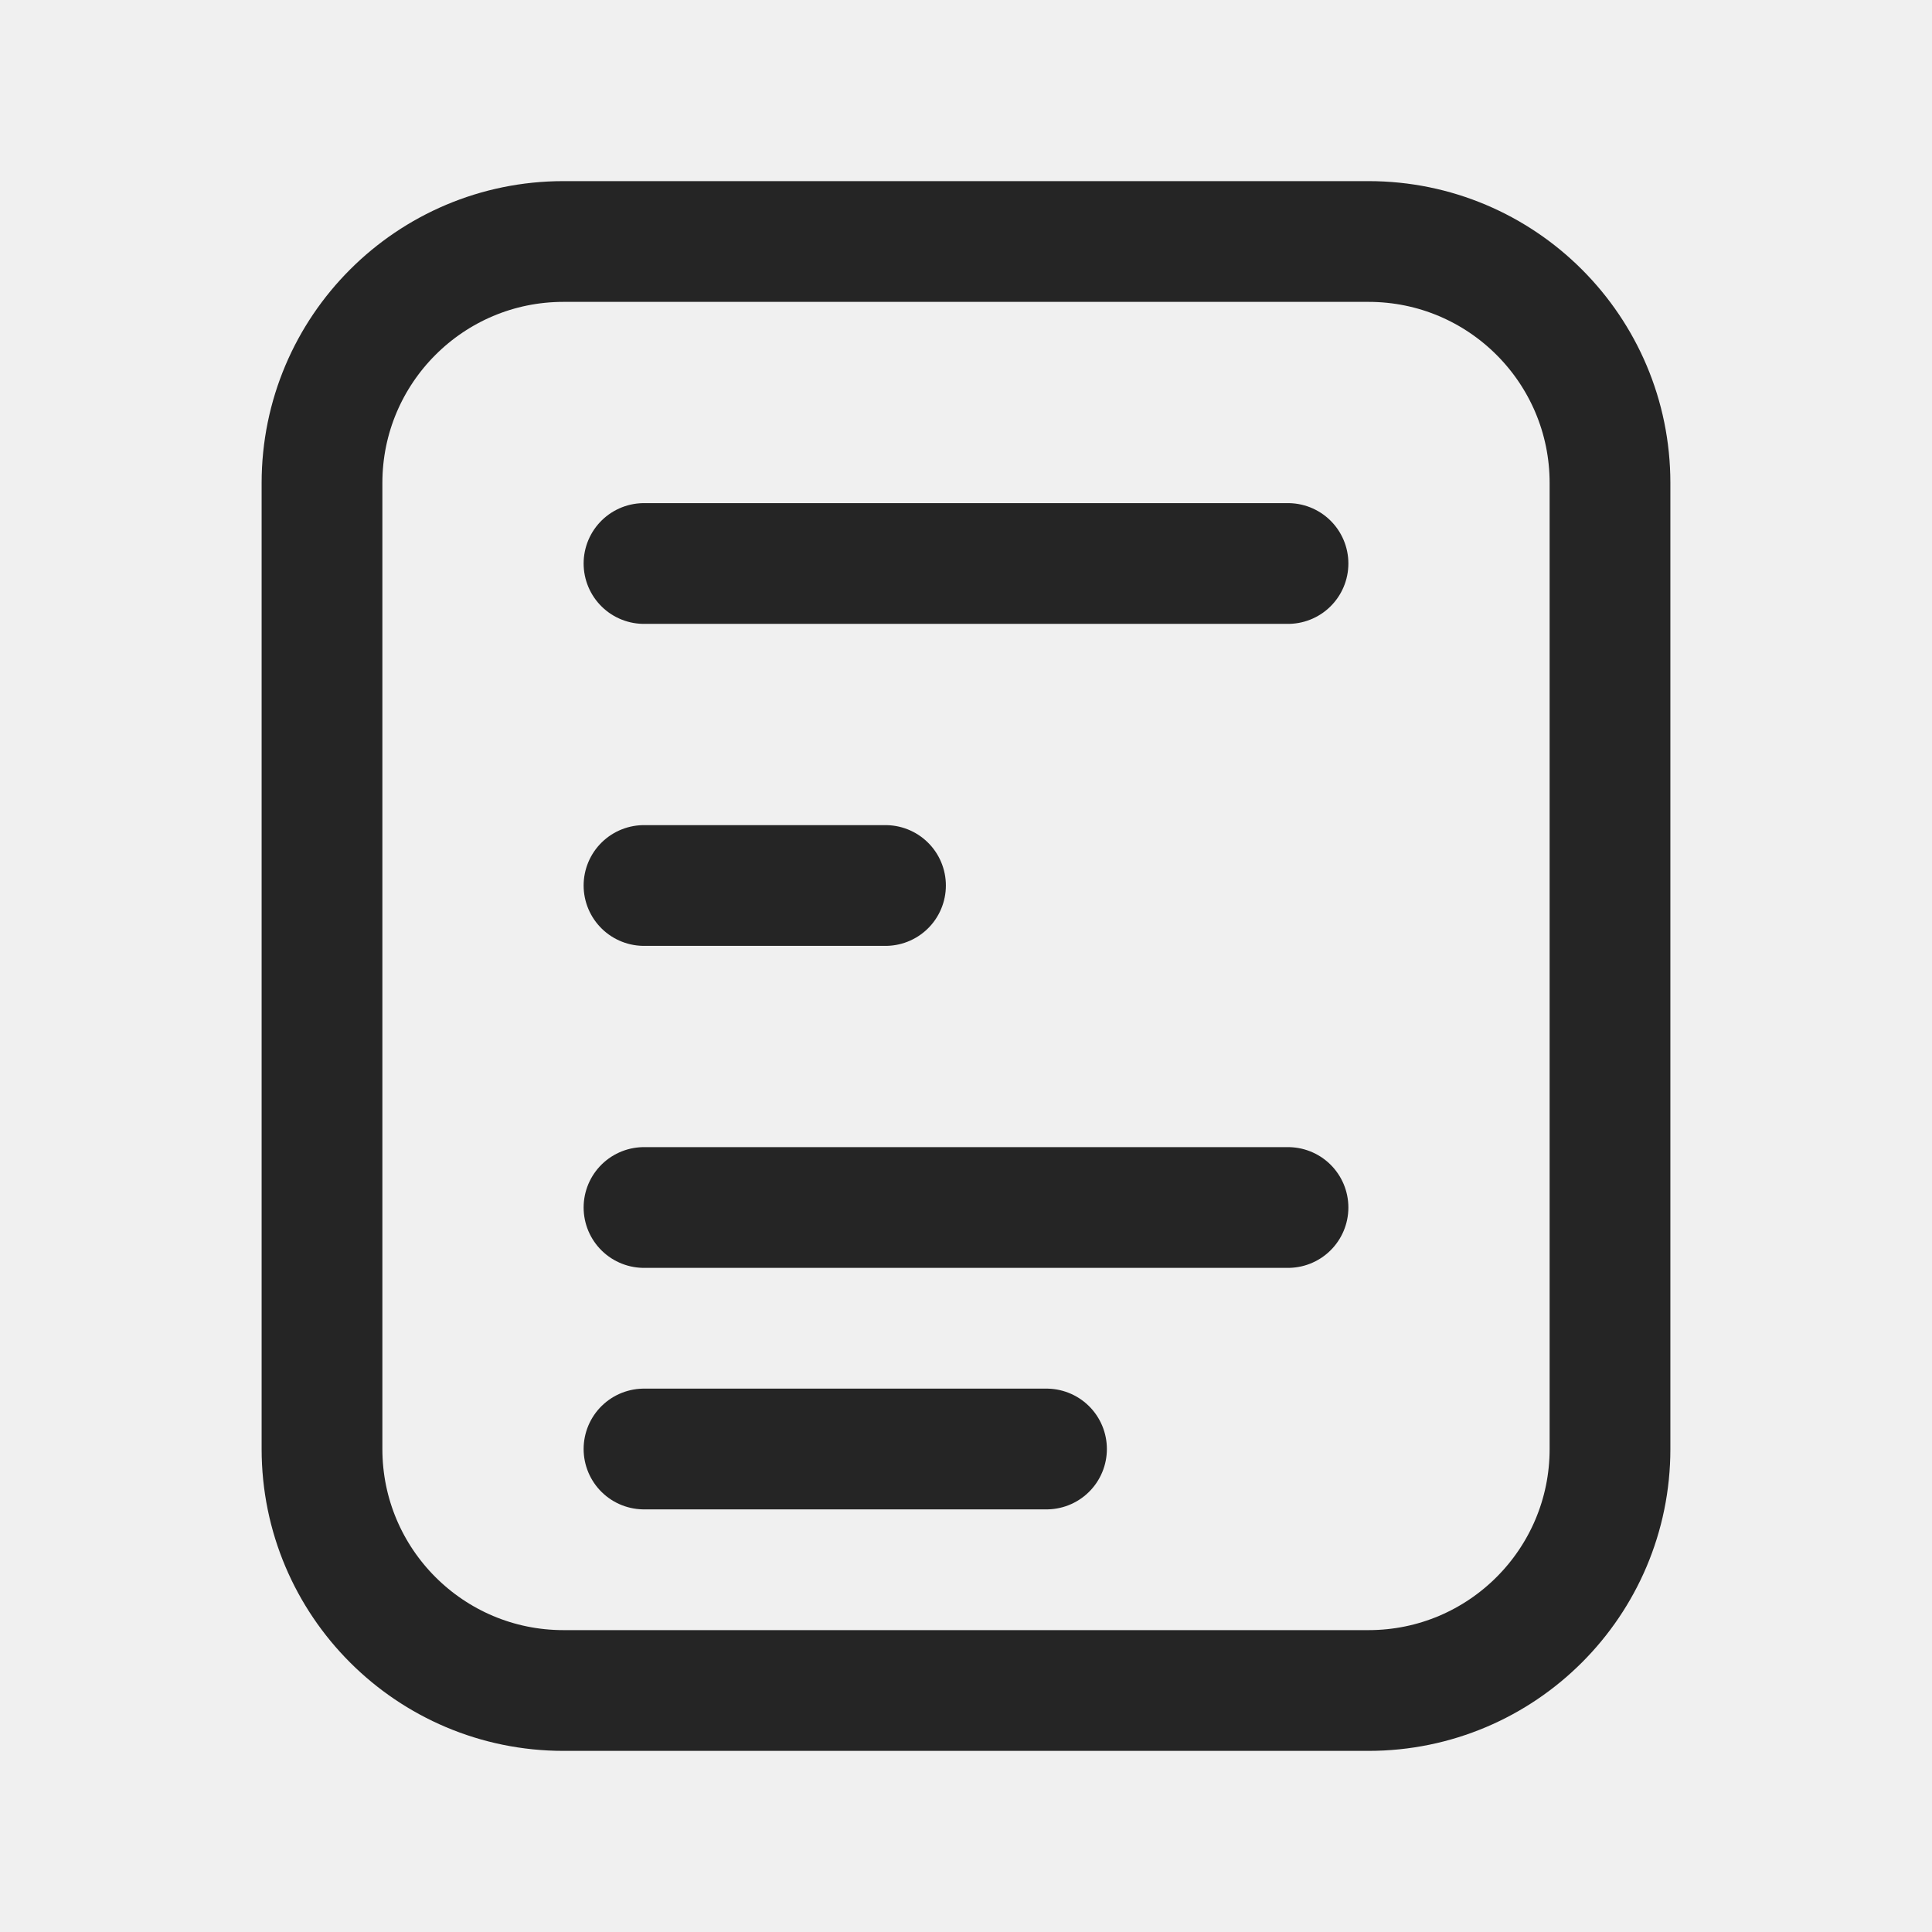
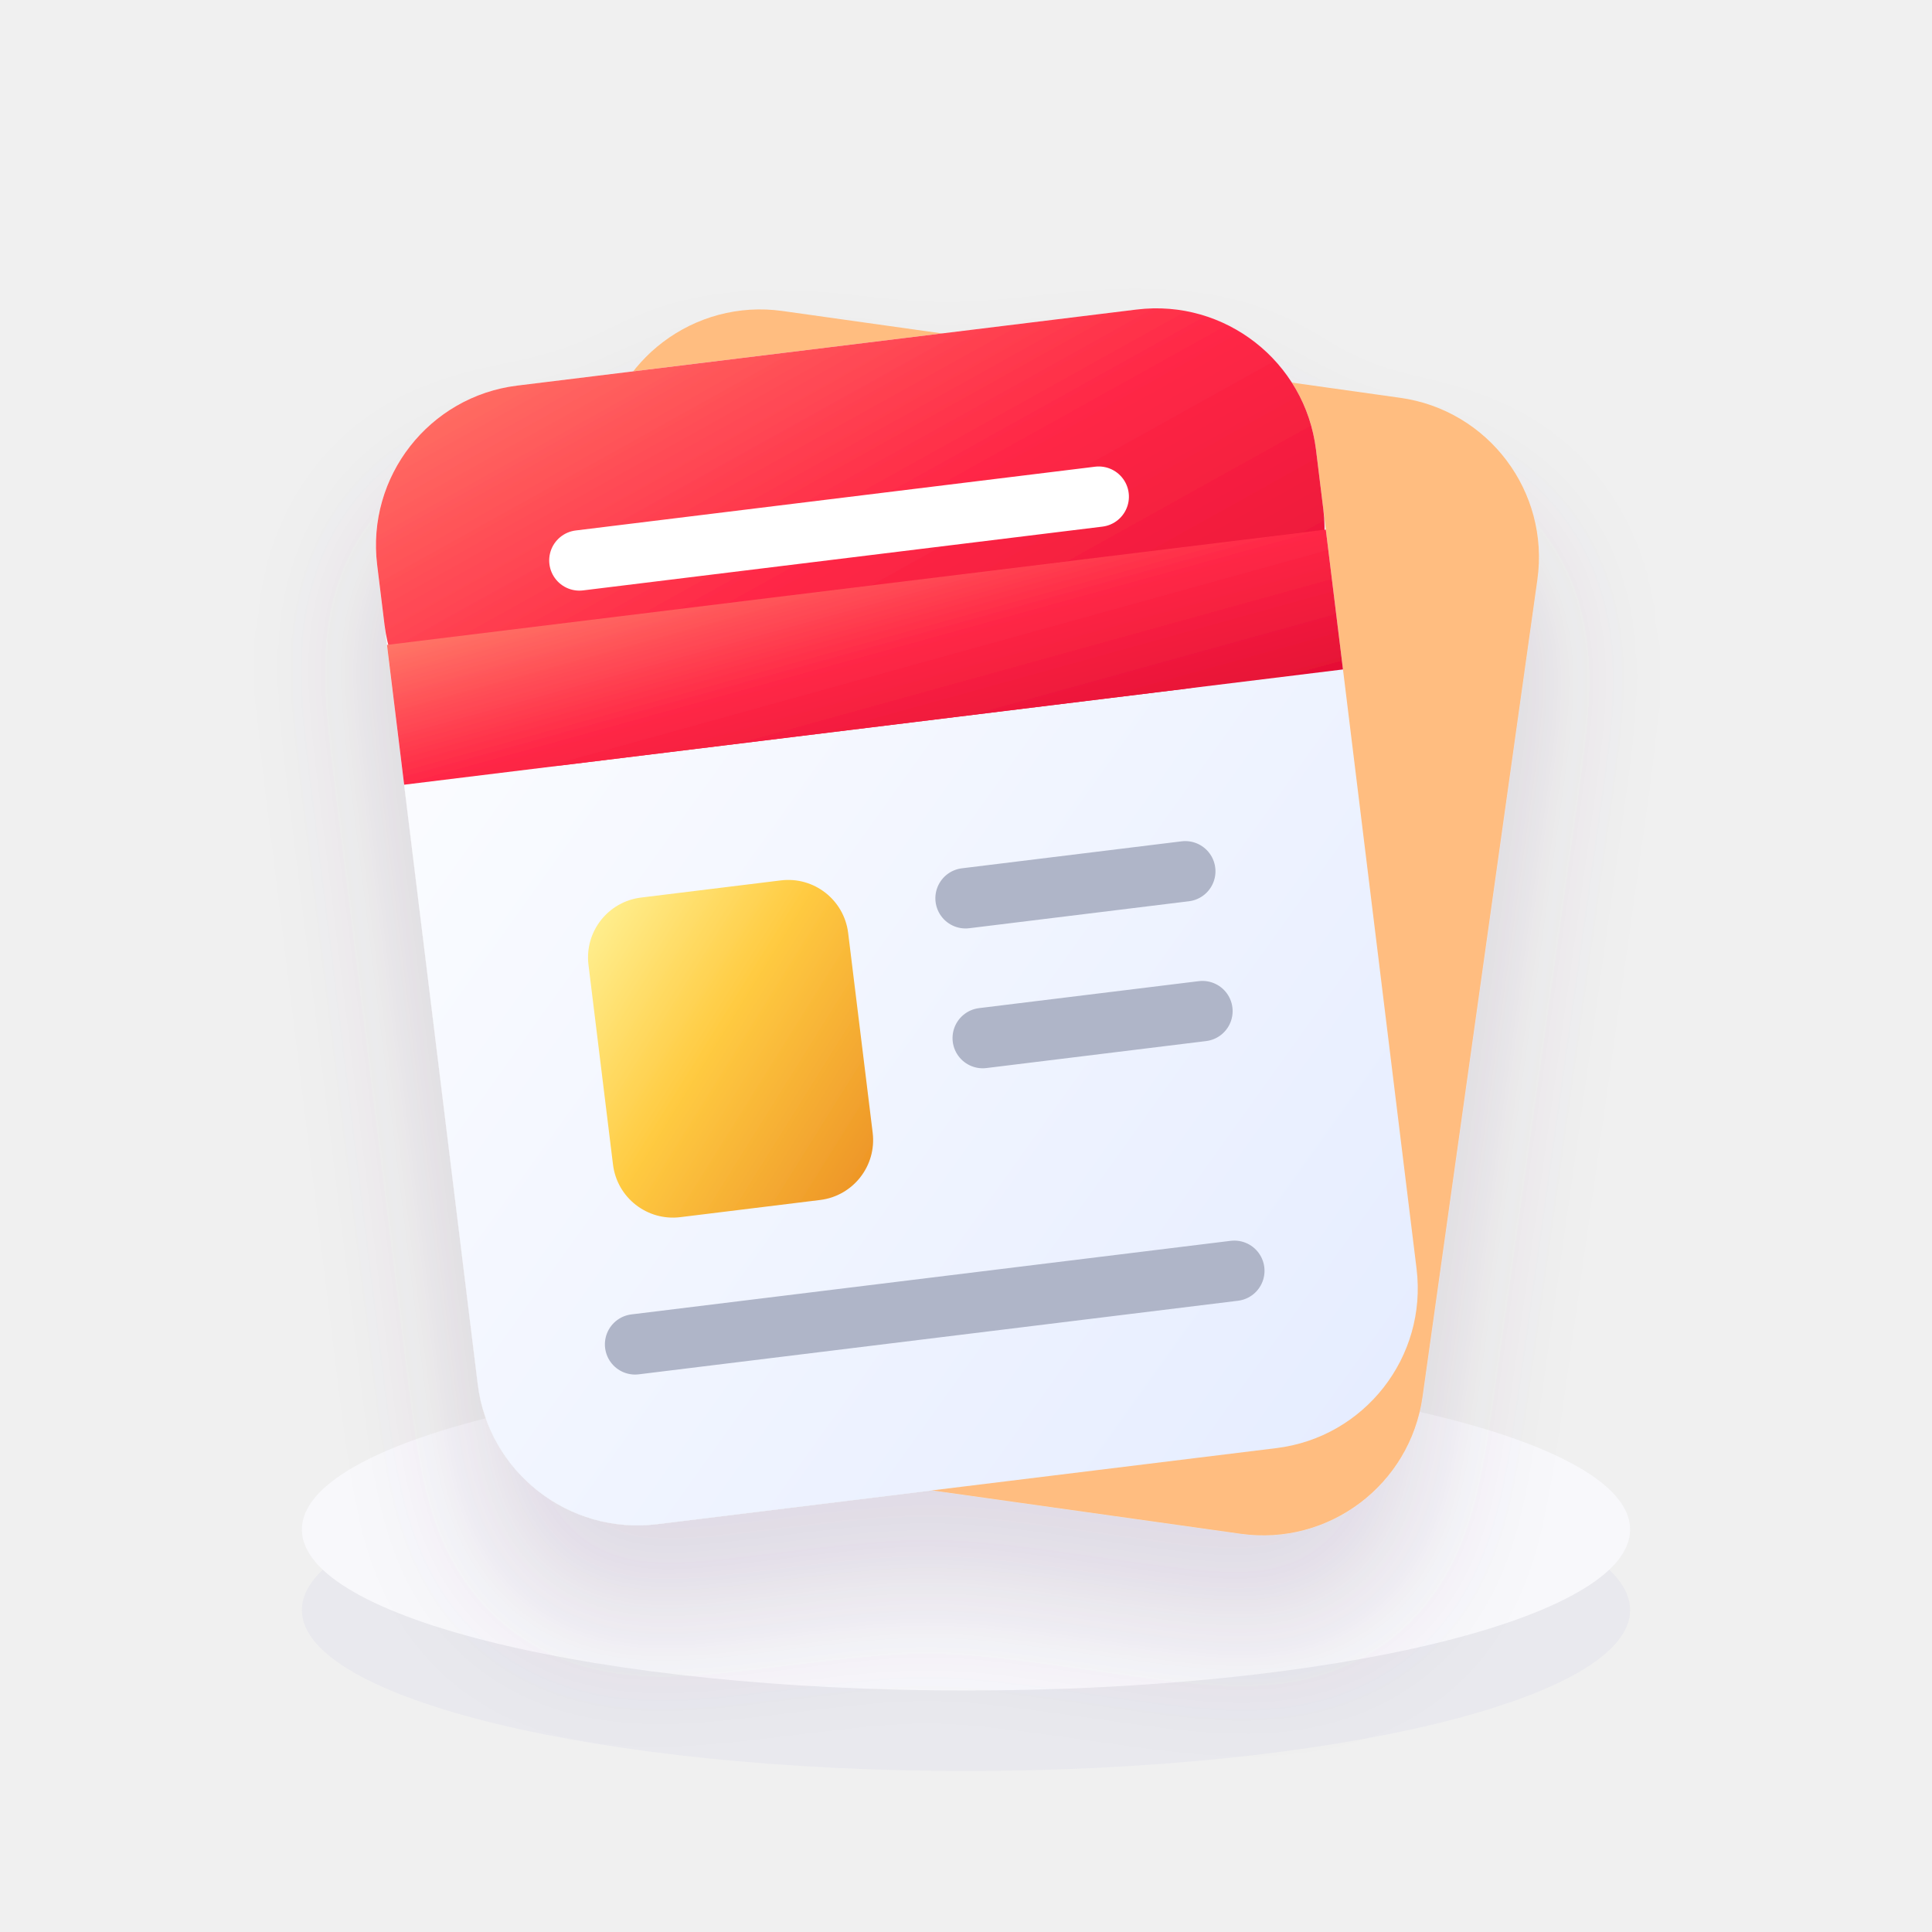
- <svg xmlns="http://www.w3.org/2000/svg" viewBox="0 0 24 24" fill="none" stroke="#252525" stroke-width="1.5" stroke-linecap="round" stroke-linejoin="round">
-   <rect x="4" y="3" width="16" height="18" rx="3" />
-   <path d="M8 7h8m-8 4h3m-3 4h8m-8 3h5" />
+ <svg xmlns="http://www.w3.org/2000/svg" viewBox="0 0 96 96">
+   <defs>
+     <linearGradient id="red" x1="0" y1="0" x2="1" y2="1">
+       <stop stop-color="#ff7667" />
+       <stop offset=".5" stop-color="#ff2846" />
+       <stop offset="1" stop-color="#e51035" />
+     </linearGradient>
+     <linearGradient id="paper" x2=".9" y2="1">
+       <stop stop-color="#fff" />
+       <stop offset="1" stop-color="#e6edff" />
+     </linearGradient>
+     <linearGradient id="gold" x2="1" y2="1">
+       <stop stop-color="#fff398" />
+       <stop offset=".45" stop-color="#ffcb42" />
+       <stop offset="1" stop-color="#ec9024" />
+     </linearGradient>
+     <linearGradient id="blue" x2=".8" y2="1">
+       <stop stop-color="#70c8ff" />
+       <stop offset="1" stop-color="#2877ed" />
+     </linearGradient>
+     <linearGradient id="green" x2="1" y2="1">
+       <stop stop-color="#72ebc5" />
+       <stop offset="1" stop-color="#16ac84" />
+     </linearGradient>
+     <filter id="shadow" x="-35%" y="-30%" width="180%" height="190%">
+       <feDropShadow dx="0" dy="5" stdDeviation="3" flood-color="#6c487b" flood-opacity=".17" />
+     </filter>
+   </defs>
+   <ellipse cx="48" cy="80" rx="33" ry="8" fill="#e9e9ee" />
+   <ellipse cx="48" cy="76" rx="33" ry="8" fill="#f8f8fb" />
+   <g filter="url(#shadow)">
+     <g transform="rotate(8 48 44)">
+       <rect x="27" y="17" width="47" height="57" rx="8" fill="#ffbd80" />
+     </g>
+     <g transform="rotate(-7 45 45)">
+       <rect x="21" y="17" width="47" height="57" rx="8" fill="url(#paper)" />
+       <rect x="21" y="17" width="47" height="19" rx="8" fill="url(#red)" />
+       <path d="M21 29h47v7H21z" fill="url(#red)" />
+       <path d="M31 26h26" stroke="#fff" stroke-width="3" stroke-linecap="round" />
+       <rect x="29" y="43" width="13" height="16" rx="3" fill="url(#gold)" />
+       <path d="M48 45h11m-11 7h11m-30 13h30" stroke="#afb5c8" stroke-width="3" stroke-linecap="round" />
+     </g>
+   </g>
</svg>
